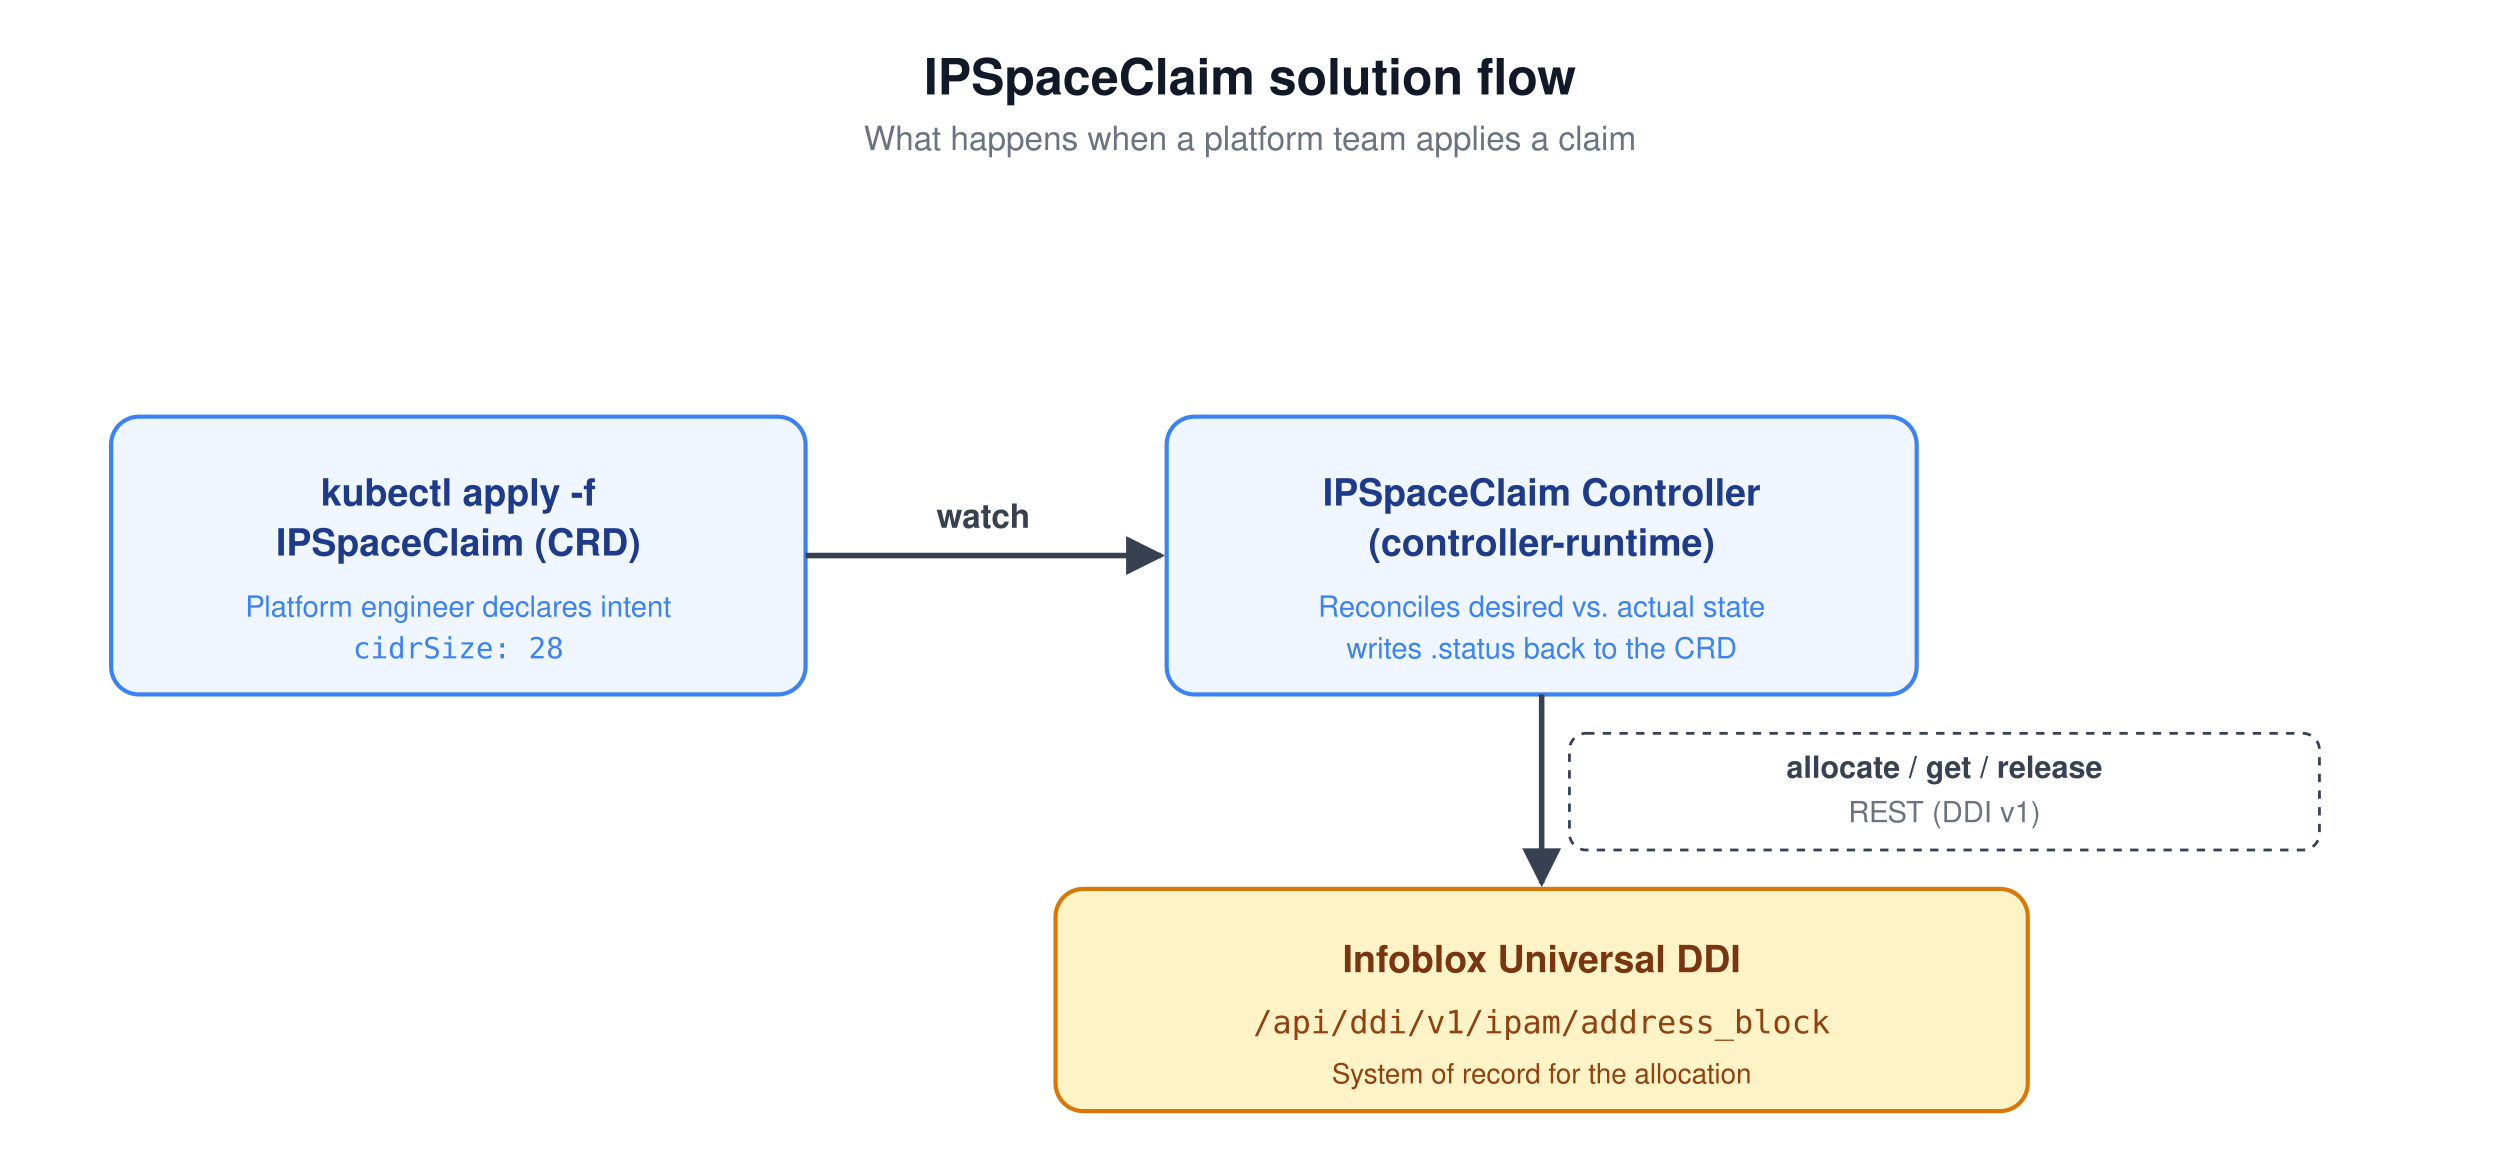
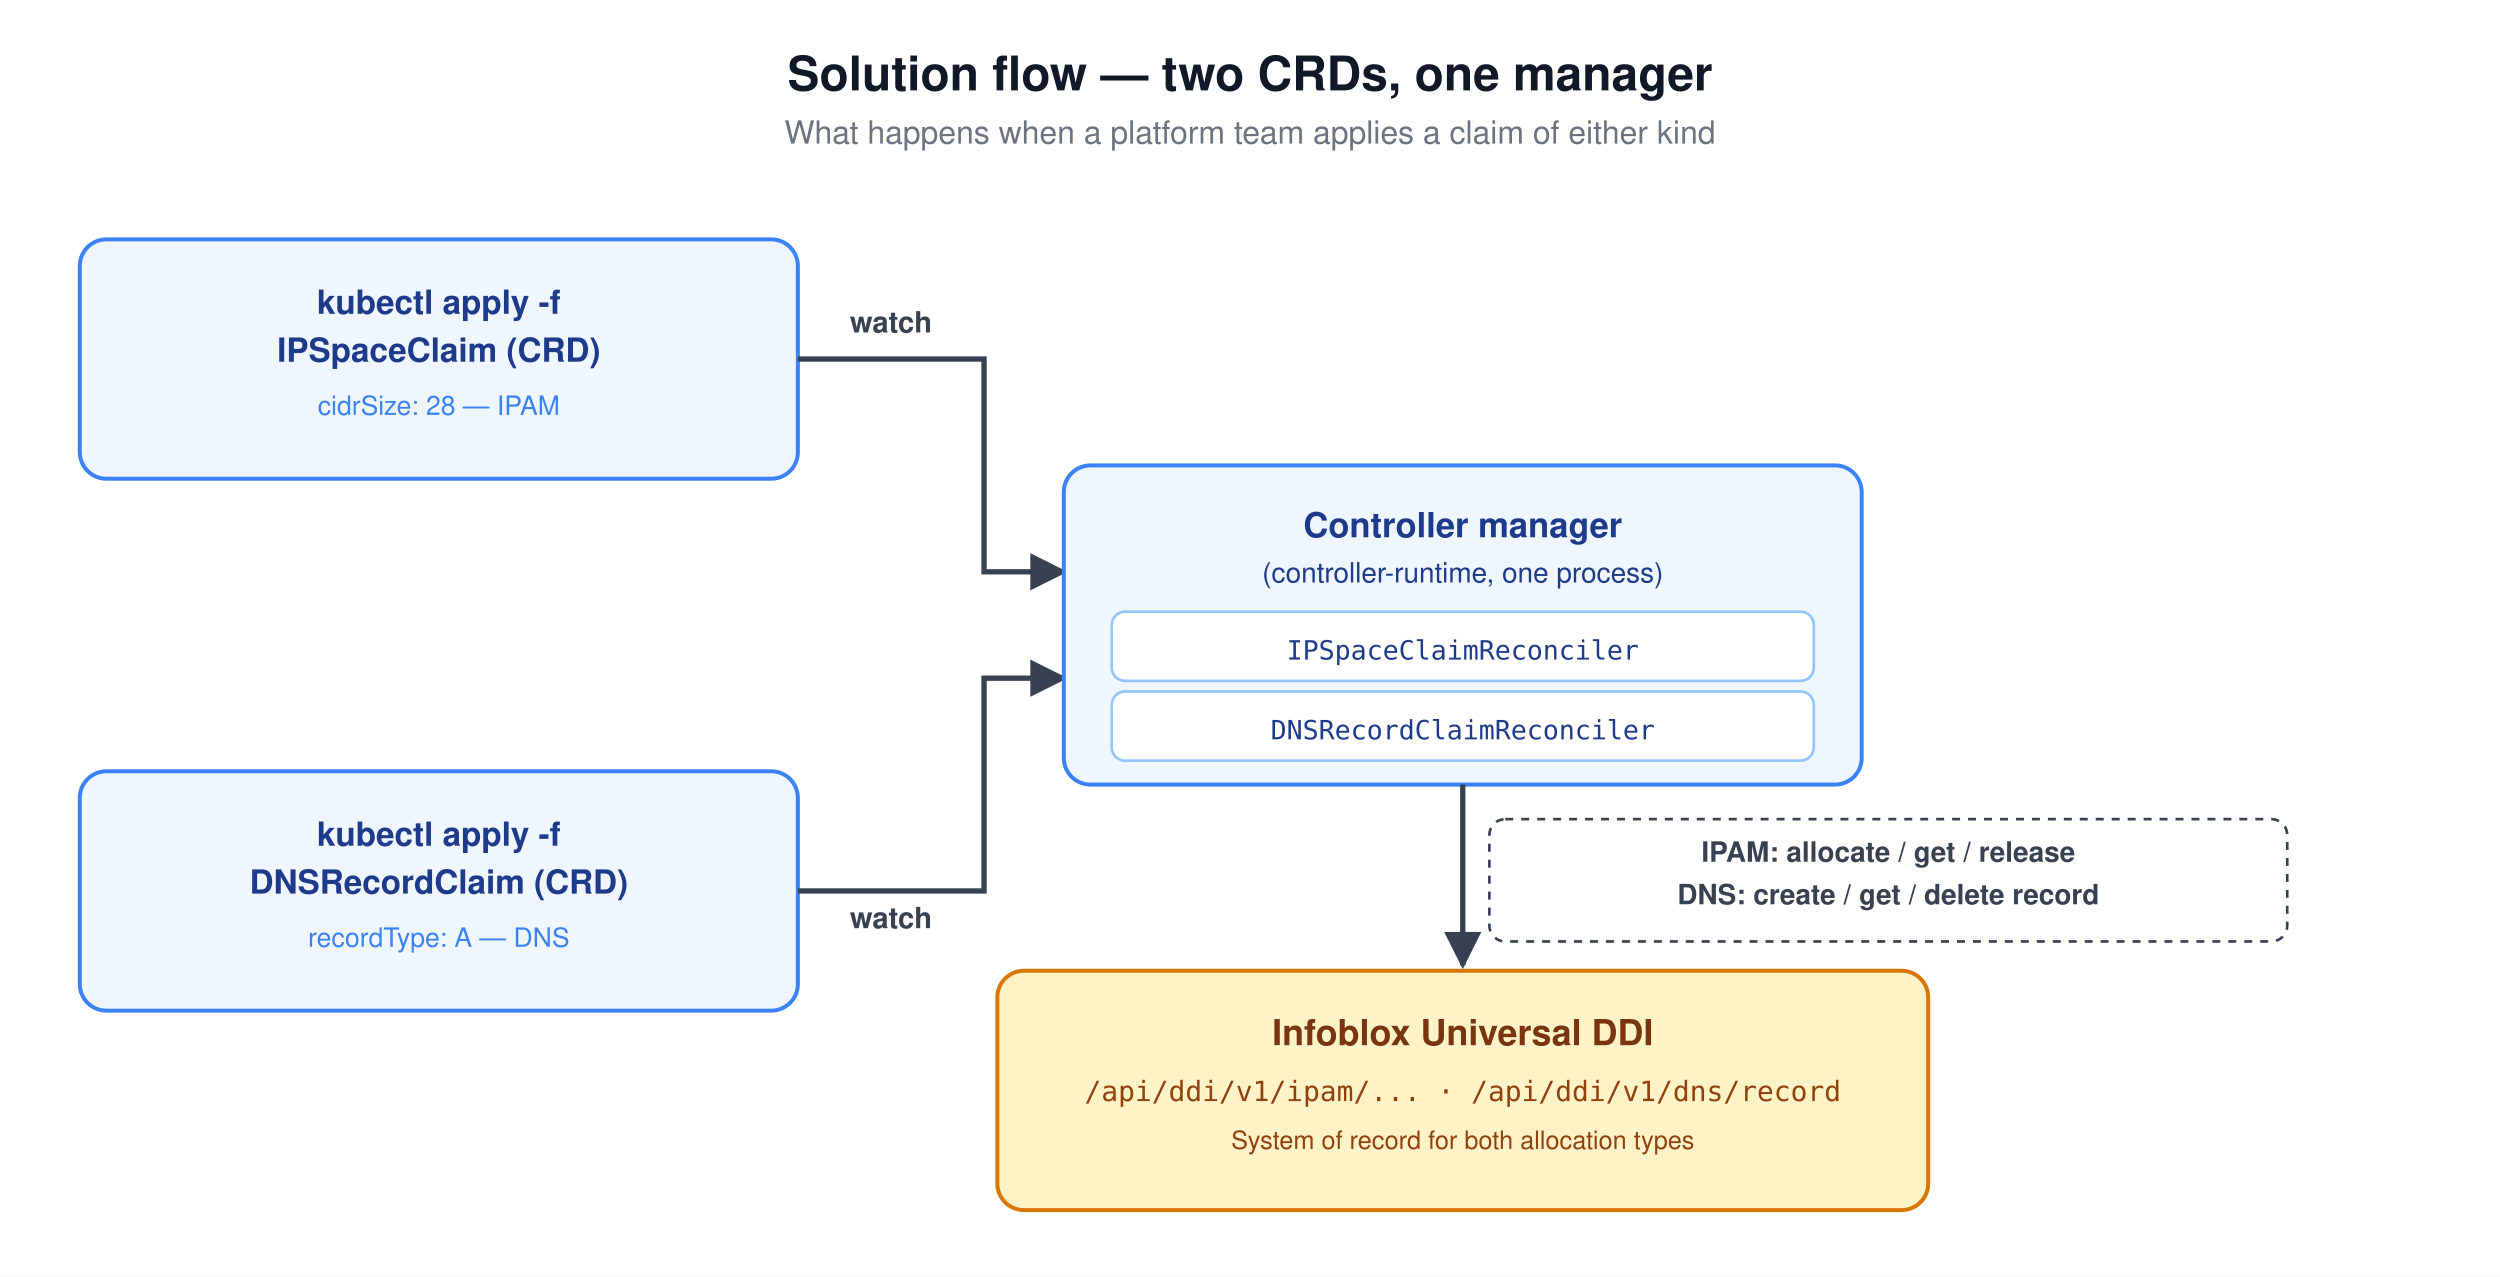
- <svg xmlns="http://www.w3.org/2000/svg" viewBox="0 0 900 420" font-family="'Segoe UI', Helvetica, Arial, sans-serif">
+ <svg xmlns="http://www.w3.org/2000/svg" viewBox="0 0 940 480" font-family="'Segoe UI', Helvetica, Arial, sans-serif">
  <defs>
    <marker id="arrow" viewBox="0 0 10 10" refX="9" refY="5" markerWidth="7" markerHeight="7" orient="auto-start-reverse">
      <path d="M0,0 L10,5 L0,10 z" fill="#374151" />
    </marker>
  </defs>
-   <rect x="0" y="0" width="900" height="420" fill="#ffffff" />
-   <text x="450" y="34" text-anchor="middle" font-size="18" font-weight="700" fill="#111827">IPSpaceClaim solution flow</text>
-   <text x="450" y="54" text-anchor="middle" font-size="12" fill="#6b7280">What happens when a platform team applies a claim</text>
-   <rect x="40" y="150" width="250" height="100" rx="10" fill="#EFF6FF" stroke="#3B82F6" stroke-width="1.5" />
-   <text x="165" y="182" text-anchor="middle" font-size="13.5" font-weight="700" fill="#1E3A8A">kubectl apply -f</text>
-   <text x="165" y="200" text-anchor="middle" font-size="13.5" font-weight="700" fill="#1E3A8A">IPSpaceClaim (CRD)</text>
-   <text x="165" y="222" text-anchor="middle" font-size="10.5" fill="#3B82F6">Platform engineer declares intent</text>
-   <text x="165" y="237" text-anchor="middle" font-size="10.5" font-family="monospace" fill="#3B82F6">cidrSize: 28</text>
-   <line x1="290" y1="200" x2="418" y2="200" stroke="#374151" stroke-width="2" marker-end="url(#arrow)" />
-   <text x="354" y="190" text-anchor="middle" font-size="12" font-weight="600" fill="#374151">watch</text>
-   <rect x="420" y="150" width="270" height="100" rx="10" fill="#EFF6FF" stroke="#3B82F6" stroke-width="1.5" />
-   <text x="555" y="182" text-anchor="middle" font-size="13.5" font-weight="700" fill="#1E3A8A">IPSpaceClaim Controller</text>
-   <text x="555" y="200" text-anchor="middle" font-size="13.5" font-weight="700" fill="#1E3A8A">(controller-runtime)</text>
-   <text x="555" y="222" text-anchor="middle" font-size="10.5" fill="#3B82F6">Reconciles desired vs. actual state</text>
-   <text x="555" y="237" text-anchor="middle" font-size="10.5" fill="#3B82F6">writes .status back to the CRD</text>
-   <line x1="555" y1="250" x2="555" y2="318" stroke="#374151" stroke-width="2" marker-end="url(#arrow)" />
-   <rect x="565" y="264" width="270" height="42" rx="6" fill="#ffffff" stroke="#374151" stroke-dasharray="3 3" />
-   <text x="700" y="280" text-anchor="middle" font-size="11" font-weight="600" fill="#374151">allocate / get / release</text>
-   <text x="700" y="296" text-anchor="middle" font-size="10.5" fill="#6b7280">REST (DDI v1)</text>
-   <rect x="380" y="320" width="350" height="80" rx="10" fill="#FEF3C7" stroke="#D97706" stroke-width="1.5" />
-   <text x="555" y="350" text-anchor="middle" font-size="13.5" font-weight="700" fill="#78350F">Infoblox Universal DDI</text>
-   <text x="555" y="372" text-anchor="middle" font-size="11.5" font-family="monospace" fill="#92400E">/api/ddi/v1/ipam/address_block</text>
-   <text x="555" y="390" text-anchor="middle" font-size="10" fill="#92400E">System of record for the allocation</text>
+   <rect x="0" y="0" width="940" height="480" fill="#ffffff" />
+   <text x="470" y="34" text-anchor="middle" font-size="18" font-weight="700" fill="#111827">Solution flow — two CRDs, one manager</text>
+   <text x="470" y="54" text-anchor="middle" font-size="12" fill="#6b7280">What happens when a platform team applies a claim of either kind</text>
+   <rect x="30" y="90" width="270" height="90" rx="10" fill="#EFF6FF" stroke="#3B82F6" stroke-width="1.5" />
+   <text x="165" y="118" text-anchor="middle" font-size="12.5" font-weight="700" fill="#1E3A8A">kubectl apply -f</text>
+   <text x="165" y="136" text-anchor="middle" font-size="12.5" font-weight="700" fill="#1E3A8A">IPSpaceClaim (CRD)</text>
+   <text x="165" y="156" text-anchor="middle" font-size="10" fill="#3B82F6">cidrSize: 28 — IPAM</text>
+   <rect x="30" y="290" width="270" height="90" rx="10" fill="#EFF6FF" stroke="#3B82F6" stroke-width="1.5" />
+   <text x="165" y="318" text-anchor="middle" font-size="12.5" font-weight="700" fill="#1E3A8A">kubectl apply -f</text>
+   <text x="165" y="336" text-anchor="middle" font-size="12.5" font-weight="700" fill="#1E3A8A">DNSRecordClaim (CRD)</text>
+   <text x="165" y="356" text-anchor="middle" font-size="10" fill="#3B82F6">recordType: A — DNS</text>
+   <path d="M300,135 L370,135 L370,215 L400,215" fill="none" stroke="#374151" stroke-width="2" marker-end="url(#arrow)" />
+   <text x="335" y="125" text-anchor="middle" font-size="11" font-weight="600" fill="#374151">watch</text>
+   <path d="M300,335 L370,335 L370,255 L400,255" fill="none" stroke="#374151" stroke-width="2" marker-end="url(#arrow)" />
+   <text x="335" y="349" text-anchor="middle" font-size="11" font-weight="600" fill="#374151">watch</text>
+   <rect x="400" y="175" width="300" height="120" rx="10" fill="#EFF6FF" stroke="#3B82F6" stroke-width="1.5" />
+   <text x="550" y="202" text-anchor="middle" font-size="13" font-weight="700" fill="#1E3A8A">Controller manager</text>
+   <text x="550" y="219" text-anchor="middle" font-size="10.5" fill="#1E3A8A">(controller-runtime, one process)</text>
+   <rect x="418" y="230" width="264" height="26" rx="5" fill="#ffffff" stroke="#93C5FD" />
+   <text x="550" y="248" text-anchor="middle" font-size="10" font-family="monospace" fill="#1E3A8A">IPSpaceClaimReconciler</text>
+   <rect x="418" y="260" width="264" height="26" rx="5" fill="#ffffff" stroke="#93C5FD" />
+   <text x="550" y="278" text-anchor="middle" font-size="10" font-family="monospace" fill="#1E3A8A">DNSRecordClaimReconciler</text>
+   <line x1="550" y1="295" x2="550" y2="363" stroke="#374151" stroke-width="2" marker-end="url(#arrow)" />
+   <rect x="560" y="308" width="300" height="46" rx="6" fill="#ffffff" stroke="#374151" stroke-dasharray="3 3" />
+   <text x="710" y="324" text-anchor="middle" font-size="10.5" font-weight="600" fill="#374151">IPAM: allocate / get / release</text>
+   <text x="710" y="340" text-anchor="middle" font-size="10.5" font-weight="600" fill="#374151">DNS: create / get / delete record</text>
+   <rect x="375" y="365" width="350" height="90" rx="10" fill="#FEF3C7" stroke="#D97706" stroke-width="1.5" />
+   <text x="550" y="393" text-anchor="middle" font-size="13.5" font-weight="700" fill="#78350F">Infoblox Universal DDI</text>
+   <text x="550" y="414" text-anchor="middle" font-size="10.5" font-family="monospace" fill="#92400E">/api/ddi/v1/ipam/... · /api/ddi/v1/dns/record</text>
+   <text x="550" y="432" text-anchor="middle" font-size="9.5" fill="#92400E">System of record for both allocation types</text>
</svg>
